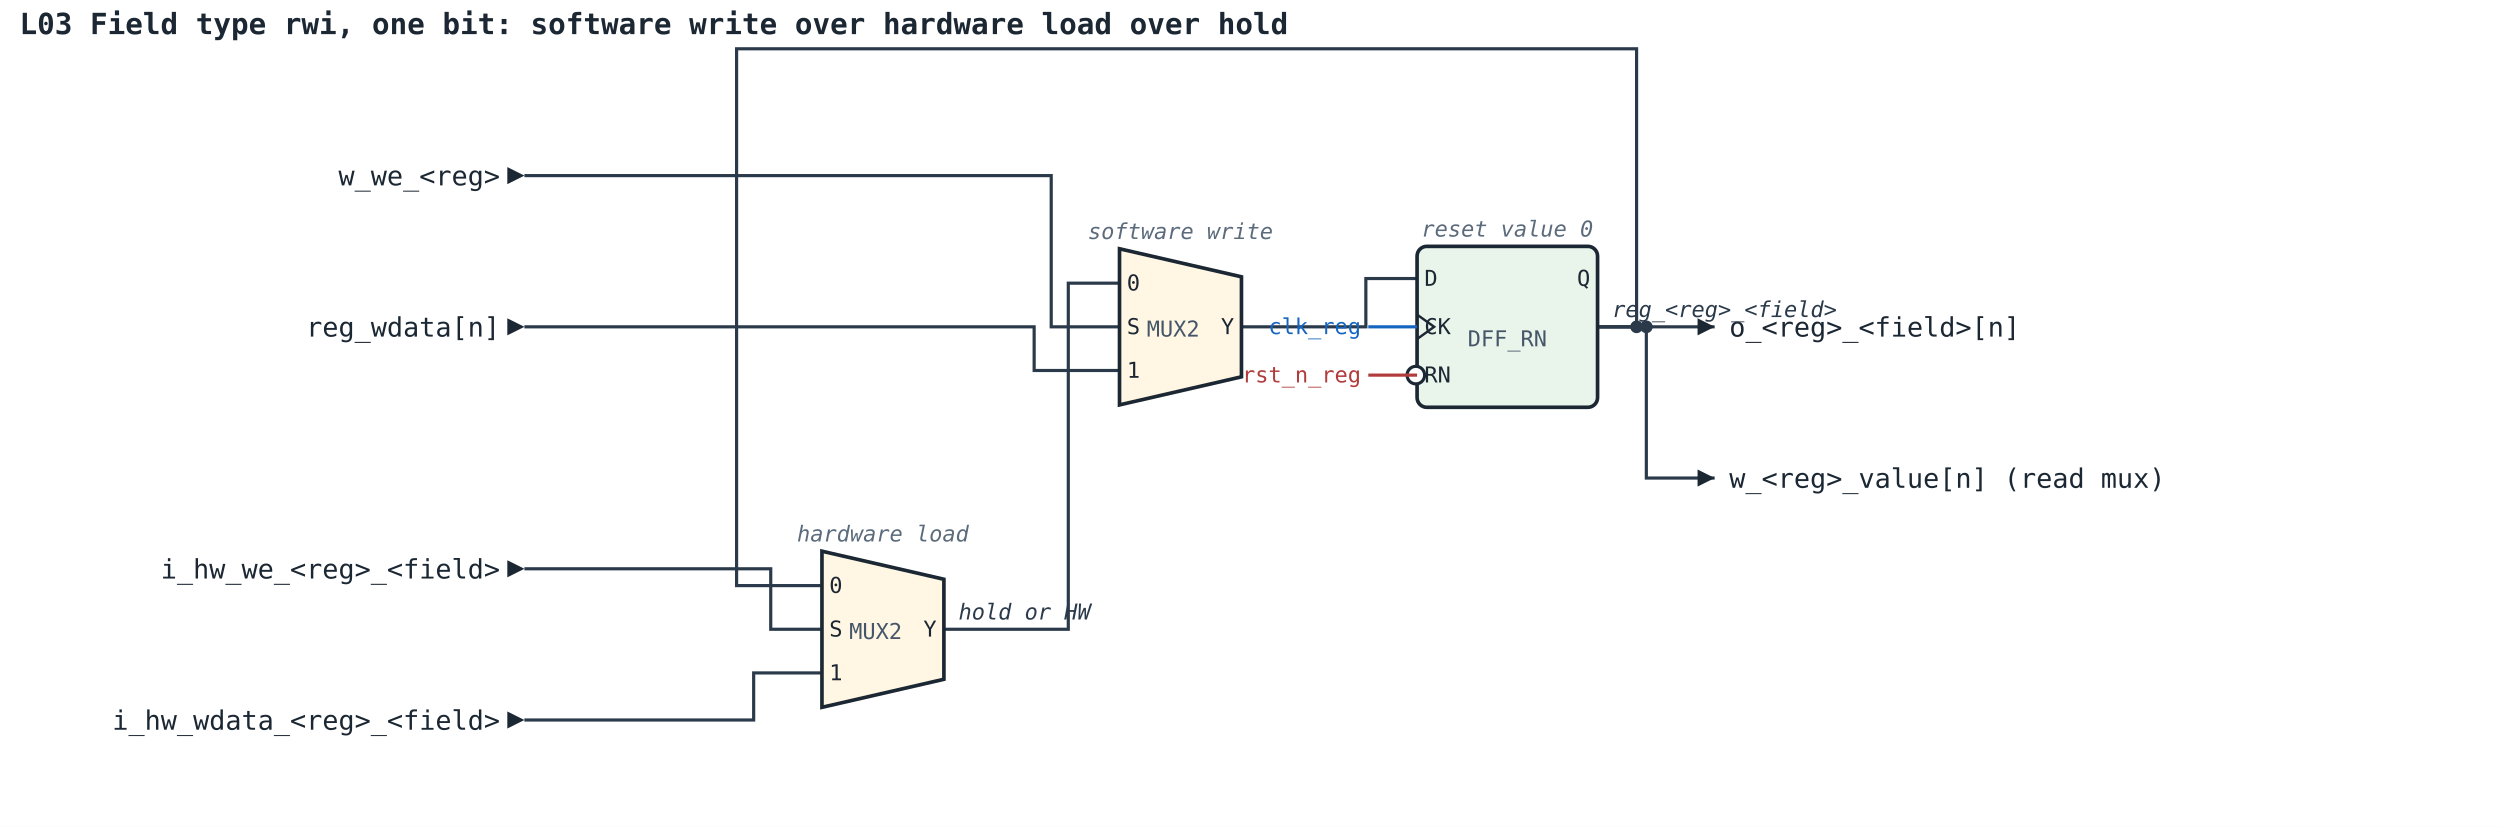
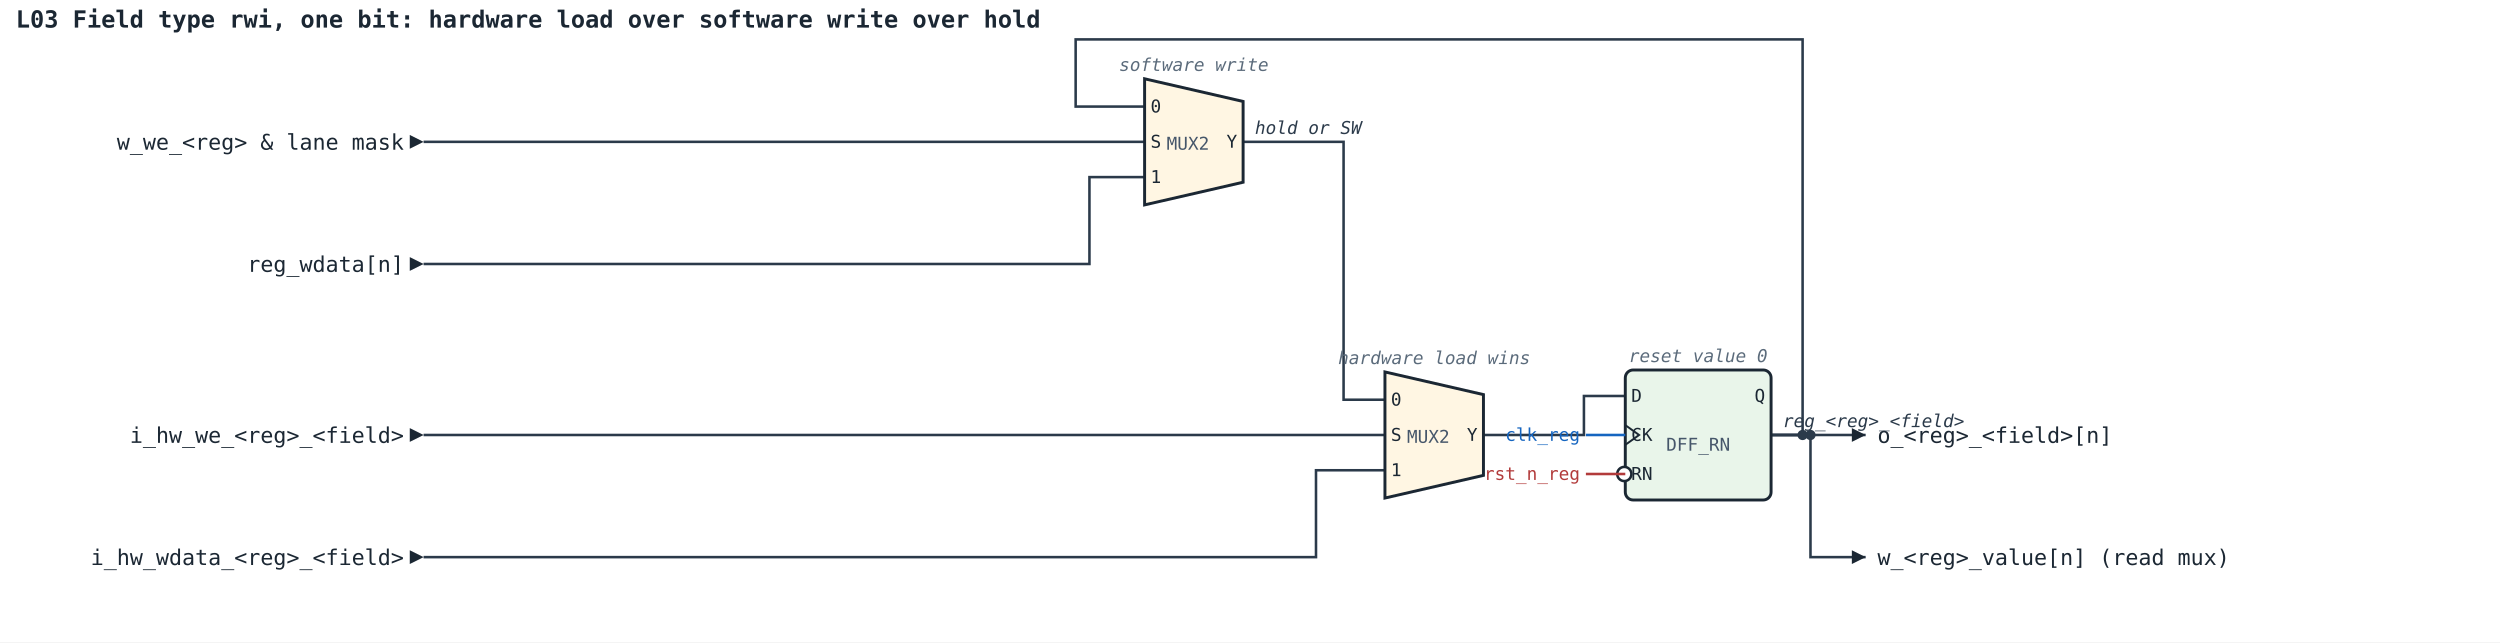
- <svg xmlns="http://www.w3.org/2000/svg" width="1025" height="339" viewBox="0 0 1025 339" font-family="Consolas, 'DejaVu Sans Mono', monospace" font-size="11">
+ <svg xmlns="http://www.w3.org/2000/svg" width="1269" height="326" viewBox="0 0 1269 326" font-family="Consolas, 'DejaVu Sans Mono', monospace" font-size="11">
  <rect width="100%" height="100%" fill="#ffffff" />
-   <text x="8" y="14" font-size="12" font-weight="bold" fill="#1b2733">L03  Field type rwi, one bit: software write over hardware load over hold</text>
-   <polyline points="215.0,233.2 316.0,233.2 316.0,258.0 337.0,258.0" fill="none" stroke="#2b3a4a" stroke-width="1.3" />
-   <polyline points="215.0,295.2 309.0,295.2 309.0,275.9 337.0,275.9" fill="none" stroke="#2b3a4a" stroke-width="1.3" />
-   <polyline points="387.0,258.0 438.0,258.0 438.0,116.1 459.0,116.1" fill="none" stroke="#2b3a4a" stroke-width="1.3" />
-   <polyline points="215.0,72.0 431.0,72.0 431.0,134.0 459.0,134.0" fill="none" stroke="#2b3a4a" stroke-width="1.3" />
-   <polyline points="215.0,134.0 424.0,134.0 424.0,151.9 459.0,151.9" fill="none" stroke="#2b3a4a" stroke-width="1.3" />
-   <polyline points="509.0,134.0 560.0,134.0 560.0,114.2 581.0,114.2" fill="none" stroke="#2b3a4a" stroke-width="1.3" />
-   <polyline points="655.0,134.0 682.0,134.0 682.0,134.0 703.0,134.0" fill="none" stroke="#2b3a4a" stroke-width="1.3" />
-   <polyline points="655.0,134.0 675.0,134.0 675.0,196.0 703.0,196.0" fill="none" stroke="#2b3a4a" stroke-width="1.3" />
-   <polyline points="655.0,134.0 671.0,134.0 671.0,20.0 302.0,20.0 302.0,240.1 337.0,240.1" fill="none" stroke="#2b3a4a" stroke-width="1.3" />
-   <circle cx="671.0" cy="134.0" r="2.6" fill="#2b3a4a" />
-   <circle cx="675.0" cy="134.0" r="2.6" fill="#2b3a4a" />
-   <text x="205.0" y="76.0" text-anchor="end" fill="#1b2733">w_we_&lt;reg&gt;</text>
+   <text x="8" y="14" font-size="12" font-weight="bold" fill="#1b2733">L03  Field type rwi, one bit: hardware load over software write over hold</text>
+   <polyline points="215.0,72.0 560.0,72.0 560.0,72.0 581.0,72.0" fill="none" stroke="#2b3a4a" stroke-width="1.3" />
+   <polyline points="215.0,134.0 553.0,134.0 553.0,89.9 581.0,89.9" fill="none" stroke="#2b3a4a" stroke-width="1.3" />
+   <polyline points="631.0,72.0 682.0,72.0 682.0,202.9 703.0,202.9" fill="none" stroke="#2b3a4a" stroke-width="1.3" />
+   <polyline points="215.0,220.8 675.0,220.8 675.0,220.8 703.0,220.8" fill="none" stroke="#2b3a4a" stroke-width="1.3" />
+   <polyline points="215.0,282.8 668.0,282.8 668.0,238.7 703.0,238.7" fill="none" stroke="#2b3a4a" stroke-width="1.3" />
+   <polyline points="753.0,220.8 804.0,220.8 804.0,201.0 825.0,201.0" fill="none" stroke="#2b3a4a" stroke-width="1.3" />
+   <polyline points="899.0,220.8 926.0,220.8 926.0,220.8 947.0,220.8" fill="none" stroke="#2b3a4a" stroke-width="1.3" />
+   <polyline points="899.0,220.8 919.0,220.8 919.0,282.8 947.0,282.8" fill="none" stroke="#2b3a4a" stroke-width="1.3" />
+   <polyline points="899.0,220.8 915.0,220.8 915.0,20.0 546.0,20.0 546.0,54.1 581.0,54.1" fill="none" stroke="#2b3a4a" stroke-width="1.3" />
+   <circle cx="915.0" cy="220.8" r="2.6" fill="#2b3a4a" />
+   <circle cx="919.0" cy="220.8" r="2.6" fill="#2b3a4a" />
+   <text x="205.0" y="76.0" text-anchor="end" fill="#1b2733">w_we_&lt;reg&gt; &amp; lane mask</text>
  <polygon points="208.0,68.5 208.0,75.5 215.0,72.0" fill="#1b2733" />
  <text x="205.0" y="138.0" text-anchor="end" fill="#1b2733">reg_wdata[n]</text>
  <polygon points="208.0,130.5 208.0,137.5 215.0,134.0" fill="#1b2733" />
-   <text x="205.0" y="237.2" text-anchor="end" fill="#1b2733">i_hw_we_&lt;reg&gt;_&lt;field&gt;</text>
-   <polygon points="208.0,229.7 208.0,236.7 215.0,233.2" fill="#1b2733" />
-   <text x="205.0" y="299.2" text-anchor="end" fill="#1b2733">i_hw_wdata_&lt;reg&gt;_&lt;field&gt;</text>
-   <polygon points="208.0,291.7 208.0,298.7 215.0,295.2" fill="#1b2733" />
+   <text x="205.0" y="224.8" text-anchor="end" fill="#1b2733">i_hw_we_&lt;reg&gt;_&lt;field&gt;</text>
+   <polygon points="208.0,217.3 208.0,224.3 215.0,220.8" fill="#1b2733" />
+   <text x="205.0" y="286.8" text-anchor="end" fill="#1b2733">i_hw_wdata_&lt;reg&gt;_&lt;field&gt;</text>
+   <polygon points="208.0,279.3 208.0,286.3 215.0,282.8" fill="#1b2733" />
  <g>
-     <polygon points="337.0,226.0 387.0,237.5 387.0,278.5 337.0,290.0" stroke="#1b2733" stroke-width="1.5" fill="#fff6e3" />
-     <text x="340.0" y="243.1" font-size="9" fill="#1b2733">0</text>
-     <text x="340.0" y="278.9" font-size="9" fill="#1b2733">1</text>
-     <text x="340.0" y="261.0" font-size="9" fill="#1b2733">S</text>
-     <text x="384.0" y="261.0" font-size="9" text-anchor="end" fill="#1b2733">Y</text>
-     <text x="359.0" y="262.0" font-size="9" text-anchor="middle" fill="#46566a">MUX2</text>
-     <text x="362.0" y="222.0" font-size="9" text-anchor="middle" fill="#5b6b7b" font-style="italic">hardware load</text>
+     <polygon points="581.0,40.0 631.0,51.5 631.0,92.5 581.0,104.0" stroke="#1b2733" stroke-width="1.5" fill="#fff6e3" />
+     <text x="584.0" y="57.1" font-size="9" fill="#1b2733">0</text>
+     <text x="584.0" y="92.9" font-size="9" fill="#1b2733">1</text>
+     <text x="584.0" y="75.0" font-size="9" fill="#1b2733">S</text>
+     <text x="628.0" y="75.0" font-size="9" text-anchor="end" fill="#1b2733">Y</text>
+     <text x="603.0" y="76.0" font-size="9" text-anchor="middle" fill="#46566a">MUX2</text>
+     <text x="606.0" y="36.0" font-size="9" text-anchor="middle" fill="#5b6b7b" font-style="italic">software write</text>
  </g>
  <g>
-     <polygon points="459.0,102.0 509.0,113.5 509.0,154.5 459.0,166.0" stroke="#1b2733" stroke-width="1.5" fill="#fff6e3" />
-     <text x="462.0" y="119.1" font-size="9" fill="#1b2733">0</text>
-     <text x="462.0" y="154.9" font-size="9" fill="#1b2733">1</text>
-     <text x="462.0" y="137.0" font-size="9" fill="#1b2733">S</text>
-     <text x="506.0" y="137.0" font-size="9" text-anchor="end" fill="#1b2733">Y</text>
-     <text x="481.0" y="138.0" font-size="9" text-anchor="middle" fill="#46566a">MUX2</text>
-     <text x="484.0" y="98.0" font-size="9" text-anchor="middle" fill="#5b6b7b" font-style="italic">software write</text>
+     <polygon points="703.0,188.8 753.0,200.3 753.0,241.3 703.0,252.8" stroke="#1b2733" stroke-width="1.5" fill="#fff6e3" />
+     <text x="706.0" y="205.9" font-size="9" fill="#1b2733">0</text>
+     <text x="706.0" y="241.7" font-size="9" fill="#1b2733">1</text>
+     <text x="706.0" y="223.8" font-size="9" fill="#1b2733">S</text>
+     <text x="750.0" y="223.8" font-size="9" text-anchor="end" fill="#1b2733">Y</text>
+     <text x="725.0" y="224.8" font-size="9" text-anchor="middle" fill="#46566a">MUX2</text>
+     <text x="728.0" y="184.8" font-size="9" text-anchor="middle" fill="#5b6b7b" font-style="italic">hardware load wins</text>
  </g>
  <g>
-     <rect x="581.0" y="101.0" width="74" height="66" rx="4" stroke="#1b2733" stroke-width="1.5" fill="#e9f5ea" />
-     <text x="584.0" y="117.2" font-size="9" fill="#1b2733">D</text>
-     <text x="584.0" y="137.0" font-size="9" fill="#1b2733">CK</text>
-     <polyline points="581.0,129.0 588.0,134.0 581.0,139.0" fill="none" stroke="#1b2733" stroke-width="1" />
-     <text x="584.0" y="156.8" font-size="9" fill="#1b2733">RN</text>
-     <circle cx="580.5" cy="153.8" r="3.6" fill="#ffffff" stroke="#1b2733" stroke-width="1.3" />
-     <text x="652.0" y="117.2" font-size="9" text-anchor="end" fill="#1b2733">Q</text>
-     <text x="618.0" y="142.0" font-size="9" text-anchor="middle" fill="#46566a">DFF_RN</text>
-     <text x="618.0" y="97.0" font-size="9" text-anchor="middle" fill="#5b6b7b" font-style="italic">reset value 0</text>
+     <rect x="825.0" y="187.8" width="74" height="66" rx="4" stroke="#1b2733" stroke-width="1.5" fill="#e9f5ea" />
+     <text x="828.0" y="204.0" font-size="9" fill="#1b2733">D</text>
+     <text x="828.0" y="223.8" font-size="9" fill="#1b2733">CK</text>
+     <polyline points="825.0,215.8 832.0,220.8 825.0,225.8" fill="none" stroke="#1b2733" stroke-width="1" />
+     <text x="828.0" y="243.6" font-size="9" fill="#1b2733">RN</text>
+     <circle cx="824.5" cy="240.6" r="3.6" fill="#ffffff" stroke="#1b2733" stroke-width="1.3" />
+     <text x="896.0" y="204.0" font-size="9" text-anchor="end" fill="#1b2733">Q</text>
+     <text x="862.0" y="228.8" font-size="9" text-anchor="middle" fill="#46566a">DFF_RN</text>
+     <text x="862.0" y="183.8" font-size="9" text-anchor="middle" fill="#5b6b7b" font-style="italic">reset value 0</text>
  </g>
-   <polygon points="696.0,130.5 696.0,137.5 703.0,134.0" fill="#1b2733" />
-   <text x="709.0" y="138.0" fill="#1b2733">o_&lt;reg&gt;_&lt;field&gt;[n]</text>
-   <polygon points="696.0,192.5 696.0,199.5 703.0,196.0" fill="#1b2733" />
-   <text x="709.0" y="200.0" fill="#1b2733">w_&lt;reg&gt;_value[n] (read mux)</text>
-   <line x1="561.0" y1="134.0" x2="581.0" y2="134.0" stroke="#1565c0" stroke-width="1.3" />
-   <text x="558.0" y="137.0" font-size="9" text-anchor="end" fill="#1565c0">clk_reg</text>
-   <line x1="561.0" y1="153.8" x2="581.0" y2="153.8" stroke="#b23b3b" stroke-width="1.3" />
-   <text x="558.0" y="156.8" font-size="9" text-anchor="end" fill="#b23b3b">rst_n_reg</text>
-   <text x="393.0" y="254.0" font-size="9" fill="#2b3a4a" font-style="italic">hold or HW</text>
-   <text x="661.0" y="130.0" font-size="9" fill="#2b3a4a" font-style="italic">reg_&lt;reg&gt;_&lt;field&gt;</text>
+   <polygon points="940.0,217.3 940.0,224.3 947.0,220.8" fill="#1b2733" />
+   <text x="953.0" y="224.8" fill="#1b2733">o_&lt;reg&gt;_&lt;field&gt;[n]</text>
+   <polygon points="940.0,279.3 940.0,286.3 947.0,282.8" fill="#1b2733" />
+   <text x="953.0" y="286.8" fill="#1b2733">w_&lt;reg&gt;_value[n] (read mux)</text>
+   <line x1="805.0" y1="220.8" x2="825.0" y2="220.8" stroke="#1565c0" stroke-width="1.3" />
+   <text x="802.0" y="223.8" font-size="9" text-anchor="end" fill="#1565c0">clk_reg</text>
+   <line x1="805.0" y1="240.6" x2="825.0" y2="240.6" stroke="#b23b3b" stroke-width="1.3" />
+   <text x="802.0" y="243.6" font-size="9" text-anchor="end" fill="#b23b3b">rst_n_reg</text>
+   <text x="637.0" y="68.0" font-size="9" fill="#2b3a4a" font-style="italic">hold or SW</text>
+   <text x="905.0" y="216.8" font-size="9" fill="#2b3a4a" font-style="italic">reg_&lt;reg&gt;_&lt;field&gt;</text>
</svg>
